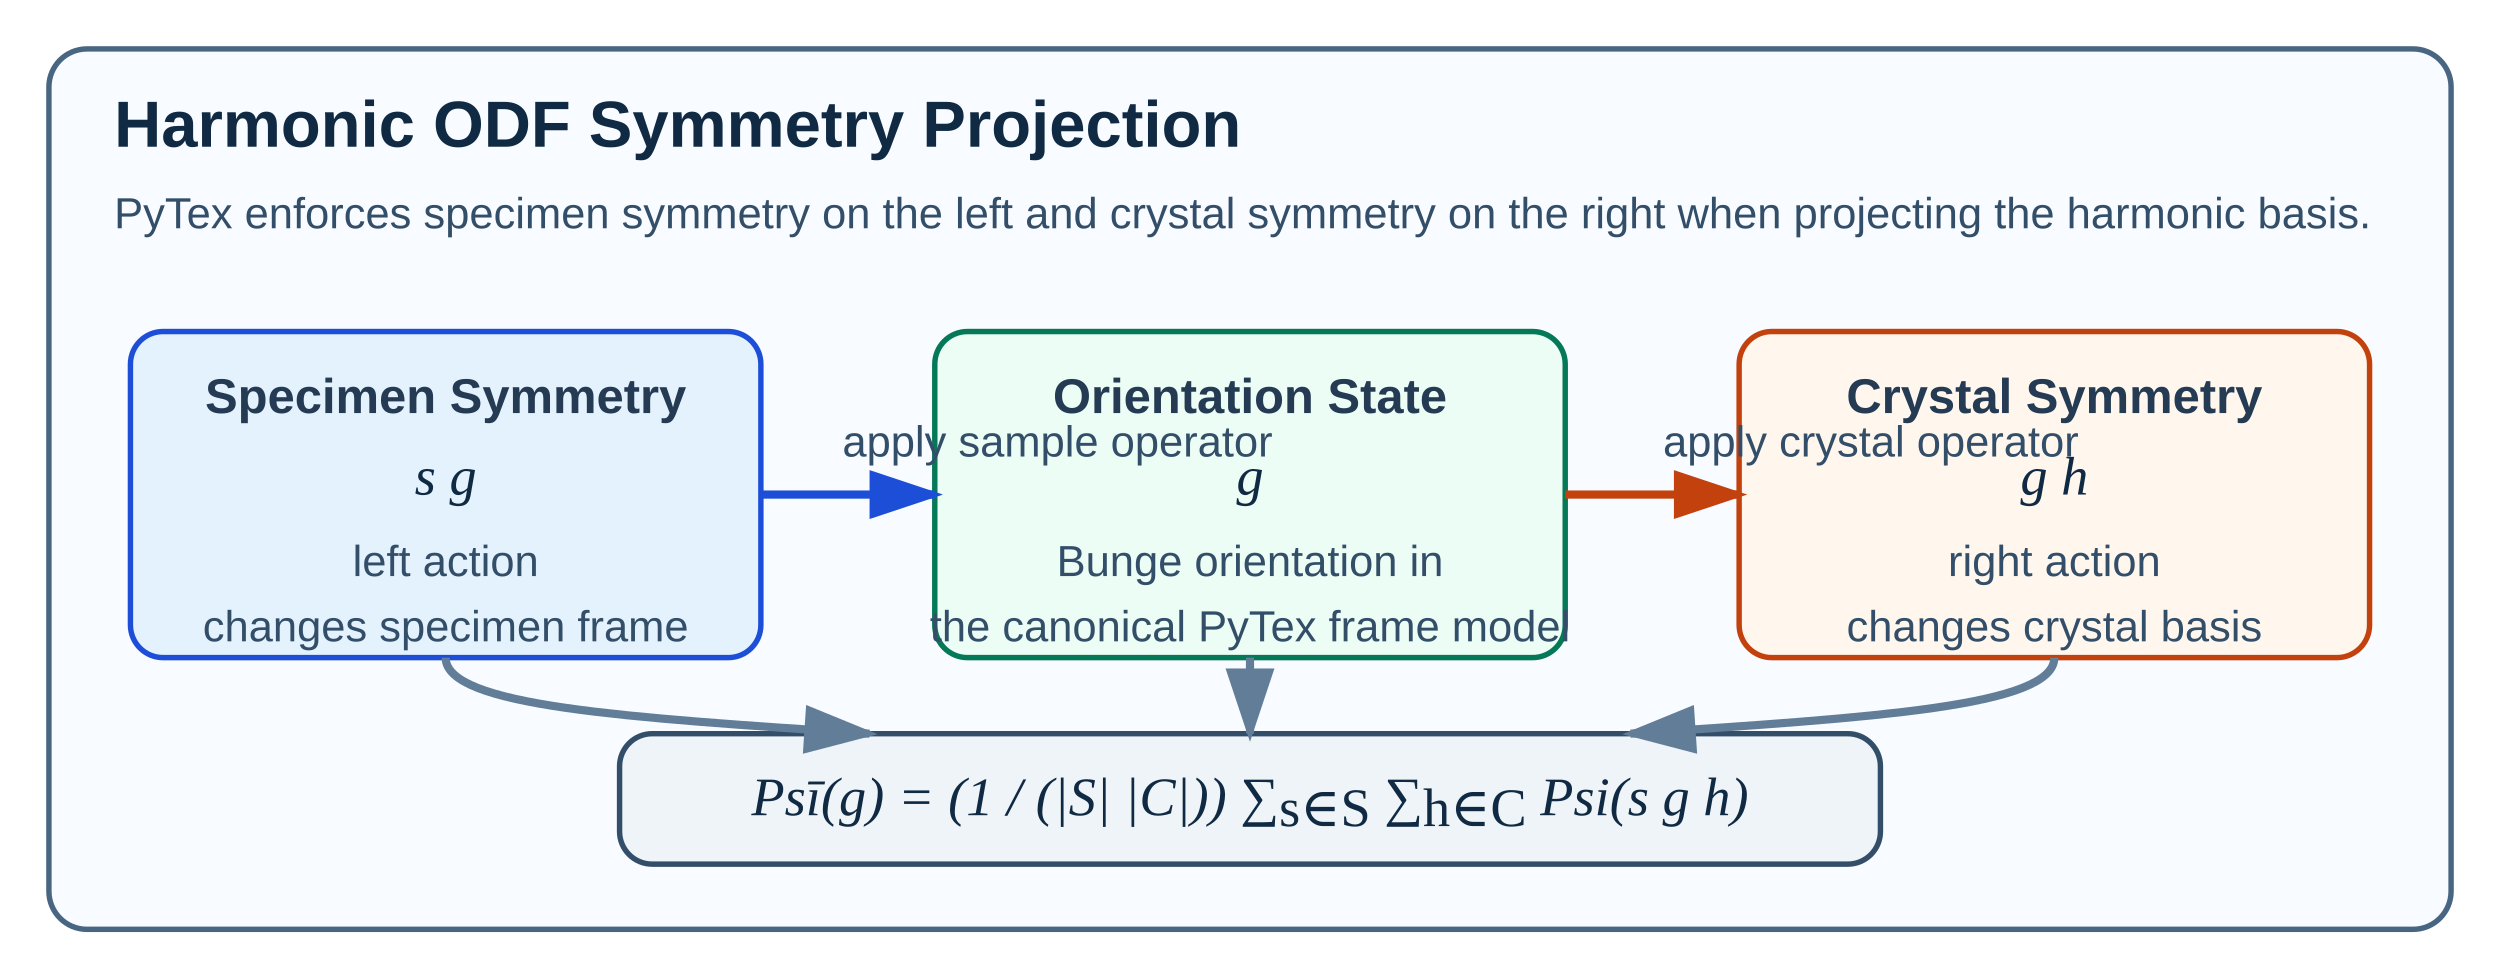
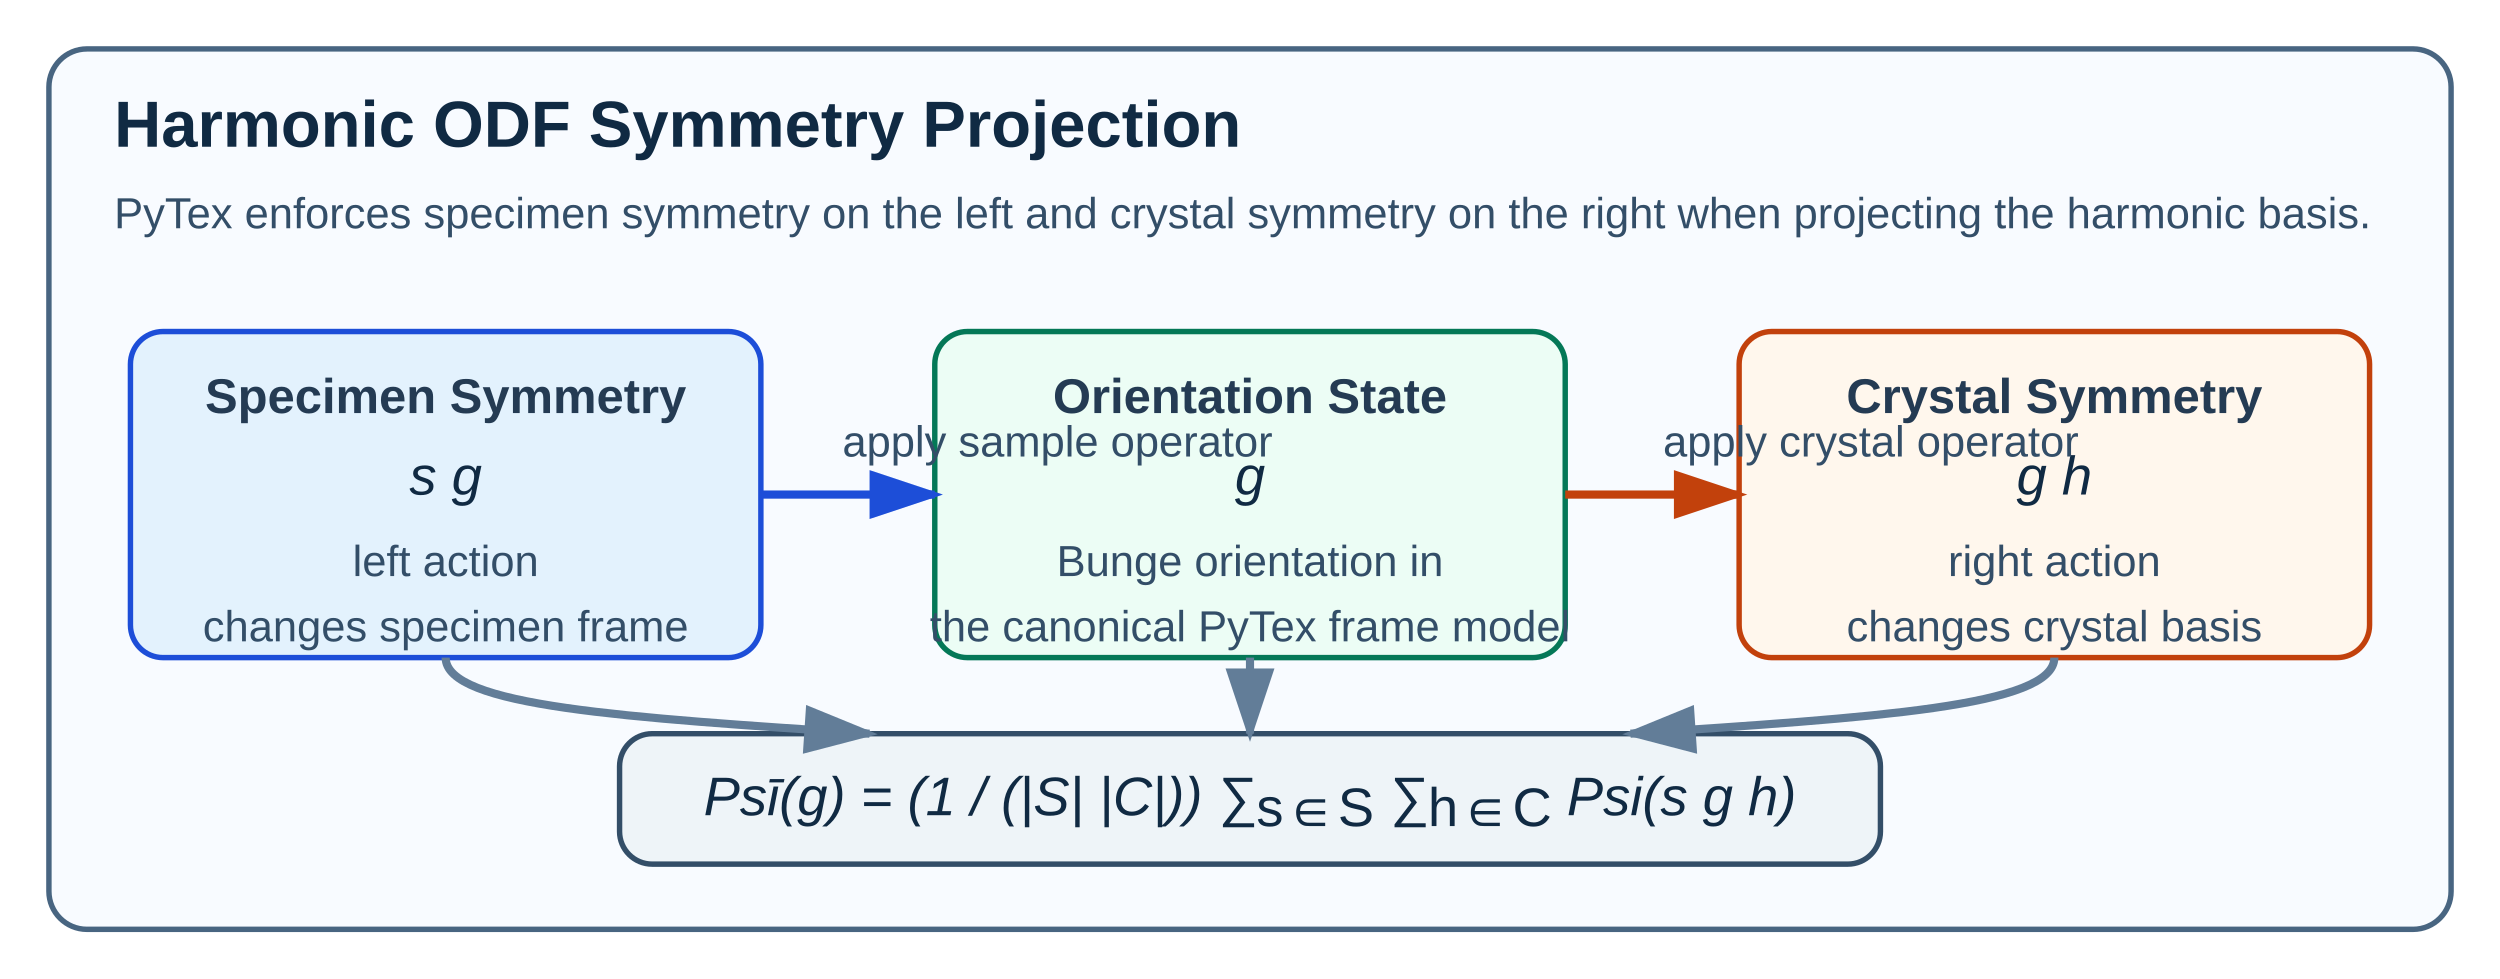
<svg xmlns="http://www.w3.org/2000/svg" width="920" height="360" viewBox="0 0 920 360">
  <defs>
    <style>
      .title { font: 700 24px Arial, sans-serif; fill: #102a43; }
      .label { font: 600 18px Arial, sans-serif; fill: #243b53; }
      .body { font: 16px Arial, sans-serif; fill: #334e68; }
-       .math { font: italic 20px "Times New Roman", serif; fill: #102a43; }
+       .math { font: italic 20px Arial, Helvetica, sans-serif; fill: #102a43; }
      .panel { fill: #f8fbff; stroke: #486581; stroke-width: 2; rx: 14; ry: 14; }
      .panel-accent { fill: #eef4f8; stroke: #334e68; stroke-width: 2; rx: 12; ry: 12; }
      .left { fill: #e3f2fd; stroke: #1d4ed8; stroke-width: 2; rx: 12; ry: 12; }
      .center { fill: #ecfdf5; stroke: #047857; stroke-width: 2; rx: 12; ry: 12; }
      .right { fill: #fff7ed; stroke: #c2410c; stroke-width: 2; rx: 12; ry: 12; }
      .arrow-blue { stroke: #1d4ed8; stroke-width: 3; fill: none; marker-end: url(#arrowBlue); }
      .arrow-orange { stroke: #c2410c; stroke-width: 3; fill: none; marker-end: url(#arrowOrange); }
      .arrow-gray { stroke: #627d98; stroke-width: 3; fill: none; marker-end: url(#arrowGray); }
    </style>
    <marker id="arrowBlue" markerWidth="10" markerHeight="10" refX="8" refY="3" orient="auto">
      <path d="M0,0 L9,3 L0,6 Z" fill="#1d4ed8" />
    </marker>
    <marker id="arrowOrange" markerWidth="10" markerHeight="10" refX="8" refY="3" orient="auto">
      <path d="M0,0 L9,3 L0,6 Z" fill="#c2410c" />
    </marker>
    <marker id="arrowGray" markerWidth="10" markerHeight="10" refX="8" refY="3" orient="auto">
      <path d="M0,0 L9,3 L0,6 Z" fill="#627d98" />
    </marker>
  </defs>
  <rect x="18" y="18" width="884" height="324" class="panel" />
  <text x="42" y="54" class="title">Harmonic ODF Symmetry Projection</text>
  <text x="42" y="84" class="body">PyTex enforces specimen symmetry on the left and crystal symmetry on the right when projecting the harmonic basis.</text>
  <rect x="48" y="122" width="232" height="120" class="left" />
  <text x="164" y="152" text-anchor="middle" class="label">Specimen Symmetry</text>
  <text x="164" y="182" text-anchor="middle" class="math">s g</text>
  <text x="164" y="212" text-anchor="middle" class="body">left action</text>
  <text x="164" y="236" text-anchor="middle" class="body">changes specimen frame</text>
  <rect x="344" y="122" width="232" height="120" class="center" />
  <text x="460" y="152" text-anchor="middle" class="label">Orientation State</text>
  <text x="460" y="182" text-anchor="middle" class="math">g</text>
  <text x="460" y="212" text-anchor="middle" class="body">Bunge orientation in</text>
  <text x="460" y="236" text-anchor="middle" class="body">the canonical PyTex frame model</text>
  <rect x="640" y="122" width="232" height="120" class="right" />
  <text x="756" y="152" text-anchor="middle" class="label">Crystal Symmetry</text>
  <text x="756" y="182" text-anchor="middle" class="math">g h</text>
  <text x="756" y="212" text-anchor="middle" class="body">right action</text>
  <text x="756" y="236" text-anchor="middle" class="body">changes crystal basis</text>
  <path d="M280 182 C310 182 316 182 344 182" class="arrow-blue" />
  <path d="M576 182 C606 182 612 182 640 182" class="arrow-orange" />
  <text x="310" y="168" class="body" fill="#1d4ed8">apply sample operator</text>
  <text x="612" y="168" class="body" fill="#c2410c">apply crystal operator</text>
  <rect x="228" y="270" width="464" height="48" class="panel-accent" />
  <text x="460" y="300" text-anchor="middle" class="math">Psī(g) = (1 / (|S| |C|)) ∑<tspan baseline-shift="sub" font-style="normal">s∈S</tspan> ∑<tspan baseline-shift="sub" font-style="normal">h∈C</tspan> Psi(s g h)</text>
  <path d="M164 242 C164 260 230 264 320 270" class="arrow-gray" />
  <path d="M460 242 C460 258 460 260 460 270" class="arrow-gray" />
  <path d="M756 242 C756 260 690 264 600 270" class="arrow-gray" />
</svg>
